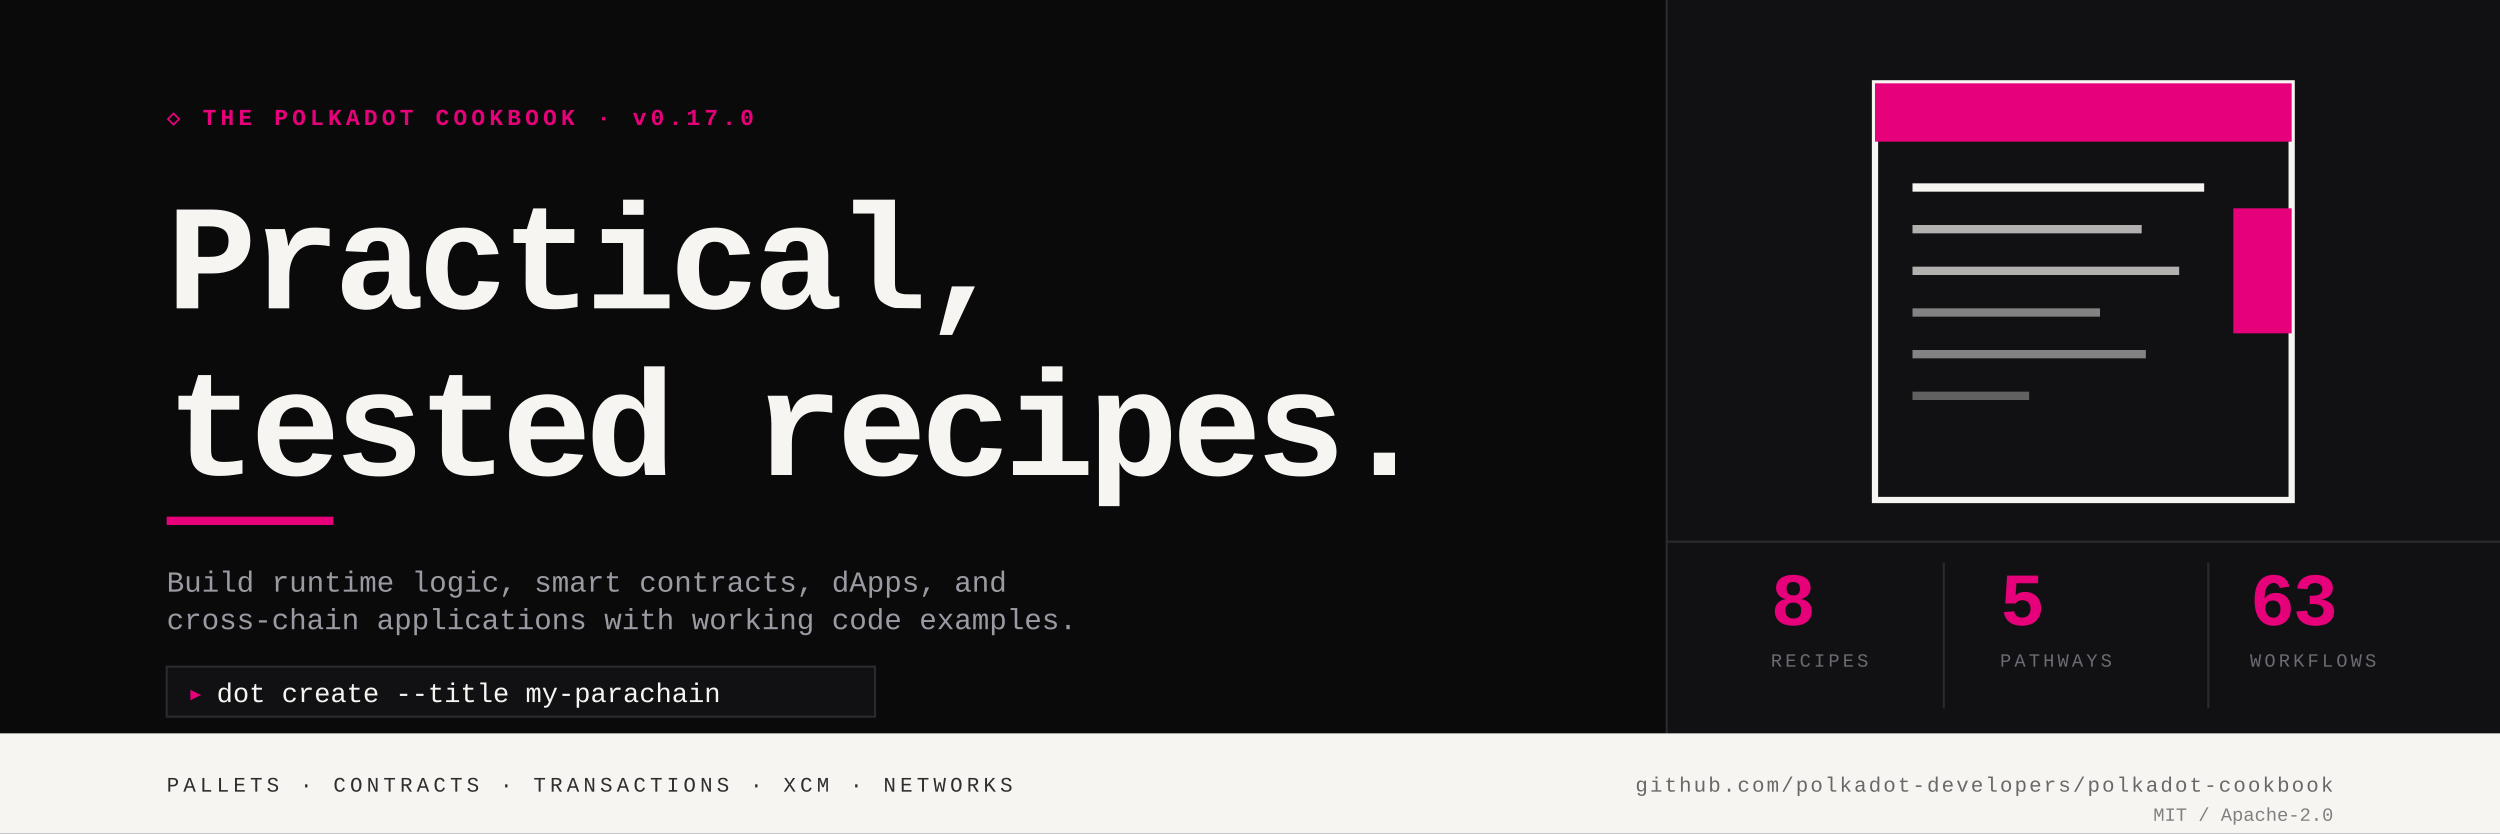
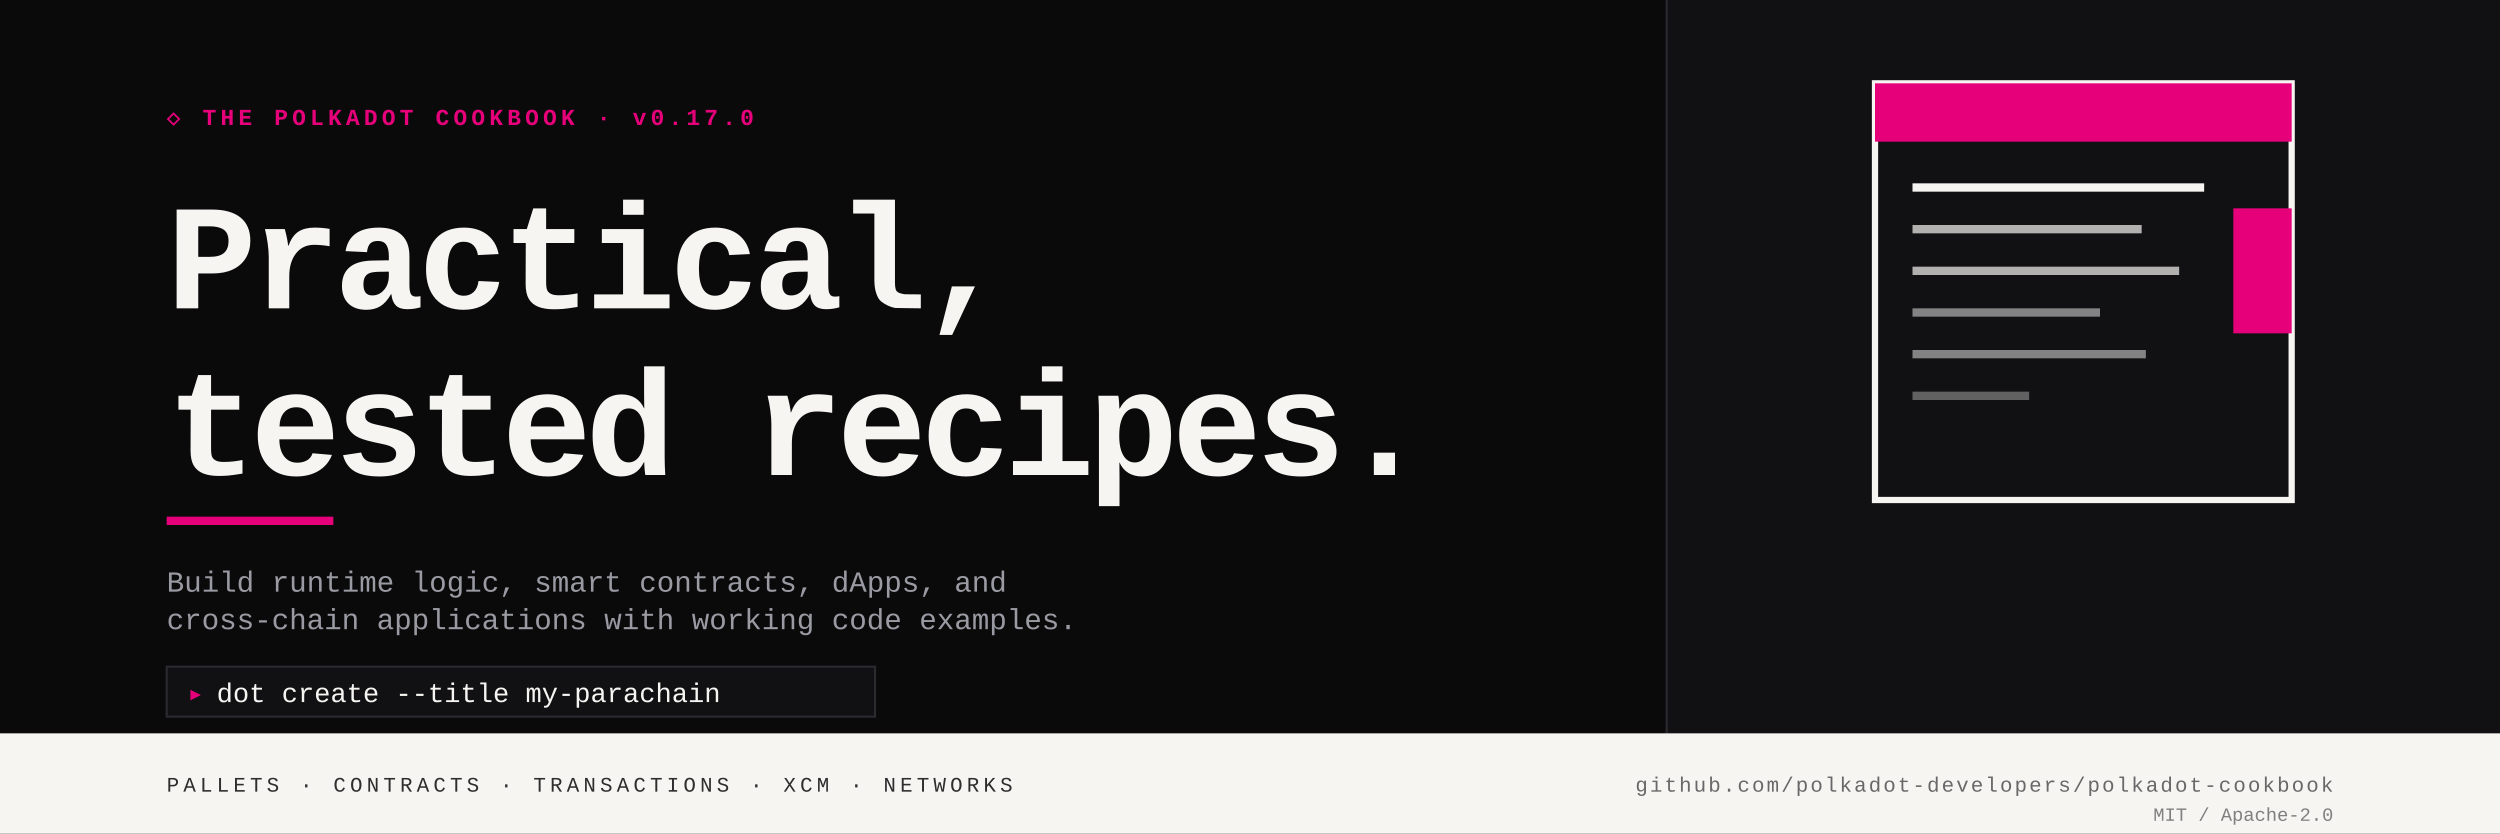
<svg xmlns="http://www.w3.org/2000/svg" viewBox="0 0 1200 400" shape-rendering="geometricPrecision" role="img" aria-label="Polkadot Cookbook — Practical, tested recipes for building on Polkadot.">
  <rect width="1200" height="400" fill="#0A0A0B" />
  <text x="80" y="60" font-family="'JetBrains Mono', ui-monospace, Menlo, Consolas, 'Courier New', monospace" font-size="11" font-weight="600" fill="#E6007A" letter-spacing="2">◇ THE POLKADOT COOKBOOK · v0.17.0</text>
  <text x="80" y="148" font-family="'JetBrains Mono', ui-monospace, Menlo, Consolas, 'Courier New', monospace" font-size="72" font-weight="700" fill="#F6F5F2" letter-spacing="-3">Practical,</text>
  <text x="80" y="228" font-family="'JetBrains Mono', ui-monospace, Menlo, Consolas, 'Courier New', monospace" font-size="72" font-weight="700" fill="#F6F5F2" letter-spacing="-3">tested recipes.</text>
  <rect x="80" y="248" width="80" height="4" fill="#E6007A" />
  <text x="80" y="284" font-family="'JetBrains Mono', ui-monospace, Menlo, Consolas, 'Courier New', monospace" font-size="14" fill="#9A9AA3">Build runtime logic, smart contracts, dApps, and</text>
  <text x="80" y="302" font-family="'JetBrains Mono', ui-monospace, Menlo, Consolas, 'Courier New', monospace" font-size="14" fill="#9A9AA3">cross-chain applications with working code examples.</text>
  <rect x="80" y="320" width="340" height="24" fill="#111114" stroke="#2A2A30" stroke-width="1" />
  <text x="90" y="337" font-family="'JetBrains Mono', ui-monospace, Menlo, Consolas, 'Courier New', monospace" font-size="13" fill="#E6007A" font-weight="700">▸</text>
  <text x="104" y="337" font-family="'JetBrains Mono', ui-monospace, Menlo, Consolas, 'Courier New', monospace" font-size="13" fill="#F6F5F2">dot create --title my-parachain</text>
  <rect x="800" y="0" width="400" height="352" fill="#111114" />
  <line x1="800" y1="0" x2="800" y2="352" stroke="#2A2A30" stroke-width="1" />
  <g transform="translate(900, 40)">
    <rect x="0" y="0" width="200" height="200" fill="none" stroke="#F6F5F2" stroke-width="3" />
    <rect x="0" y="0" width="200" height="28" fill="#E6007A" />
    <rect x="172" y="60" width="28" height="60" fill="#E6007A" />
    <rect x="18" y="48" width="140" height="4" fill="#F6F5F2" />
    <rect x="18" y="68" width="110" height="4" fill="#F6F5F2" opacity=".7" />
    <rect x="18" y="88" width="128" height="4" fill="#F6F5F2" opacity=".7" />
    <rect x="18" y="108" width="90" height="4" fill="#F6F5F2" opacity=".5" />
    <rect x="18" y="128" width="112" height="4" fill="#F6F5F2" opacity=".5" />
    <rect x="18" y="148" width="56" height="4" fill="#F6F5F2" opacity=".35" />
  </g>
-   <line x1="800" y1="260" x2="1200" y2="260" stroke="#2A2A30" stroke-width="1" />
-   <text x="850" y="300" font-family="'JetBrains Mono', ui-monospace, Menlo, Consolas, 'Courier New', monospace" font-size="36" font-weight="700" fill="#E6007A" letter-spacing="-1">8</text>
-   <text x="850" y="320" font-family="'JetBrains Mono', ui-monospace, Menlo, Consolas, 'Courier New', monospace" font-size="9" fill="#6B6B74" letter-spacing="1.5">RECIPES</text>
-   <line x1="933" y1="270" x2="933" y2="340" stroke="#2A2A30" stroke-width="1" />
-   <text x="960" y="300" font-family="'JetBrains Mono', ui-monospace, Menlo, Consolas, 'Courier New', monospace" font-size="36" font-weight="700" fill="#E6007A" letter-spacing="-1">5</text>
-   <text x="960" y="320" font-family="'JetBrains Mono', ui-monospace, Menlo, Consolas, 'Courier New', monospace" font-size="9" fill="#6B6B74" letter-spacing="1.5">PATHWAYS</text>
-   <line x1="1060" y1="270" x2="1060" y2="340" stroke="#2A2A30" stroke-width="1" />
-   <text x="1080" y="300" font-family="'JetBrains Mono', ui-monospace, Menlo, Consolas, 'Courier New', monospace" font-size="36" font-weight="700" fill="#E6007A" letter-spacing="-1">63</text>
-   <text x="1080" y="320" font-family="'JetBrains Mono', ui-monospace, Menlo, Consolas, 'Courier New', monospace" font-size="9" fill="#6B6B74" letter-spacing="1.5">WORKFLOWS</text>
  <rect x="0" y="352" width="1200" height="48" fill="#F6F5F2" />
  <text x="80" y="380" font-family="'JetBrains Mono', ui-monospace, Menlo, Consolas, 'Courier New', monospace" font-size="10" fill="#0A0A0B" letter-spacing="2" opacity=".85">PALLETS · CONTRACTS · TRANSACTIONS · XCM · NETWORKS</text>
  <text x="1120" y="380" font-family="'JetBrains Mono', ui-monospace, Menlo, Consolas, 'Courier New', monospace" font-size="10" fill="#0A0A0B" text-anchor="end" opacity=".6" letter-spacing="1">github.com/polkadot-developers/polkadot-cookbook</text>
  <text x="1120" y="394" font-family="'JetBrains Mono', ui-monospace, Menlo, Consolas, 'Courier New', monospace" font-size="9" fill="#0A0A0B" text-anchor="end" opacity=".5">MIT / Apache-2.0</text>
</svg>
